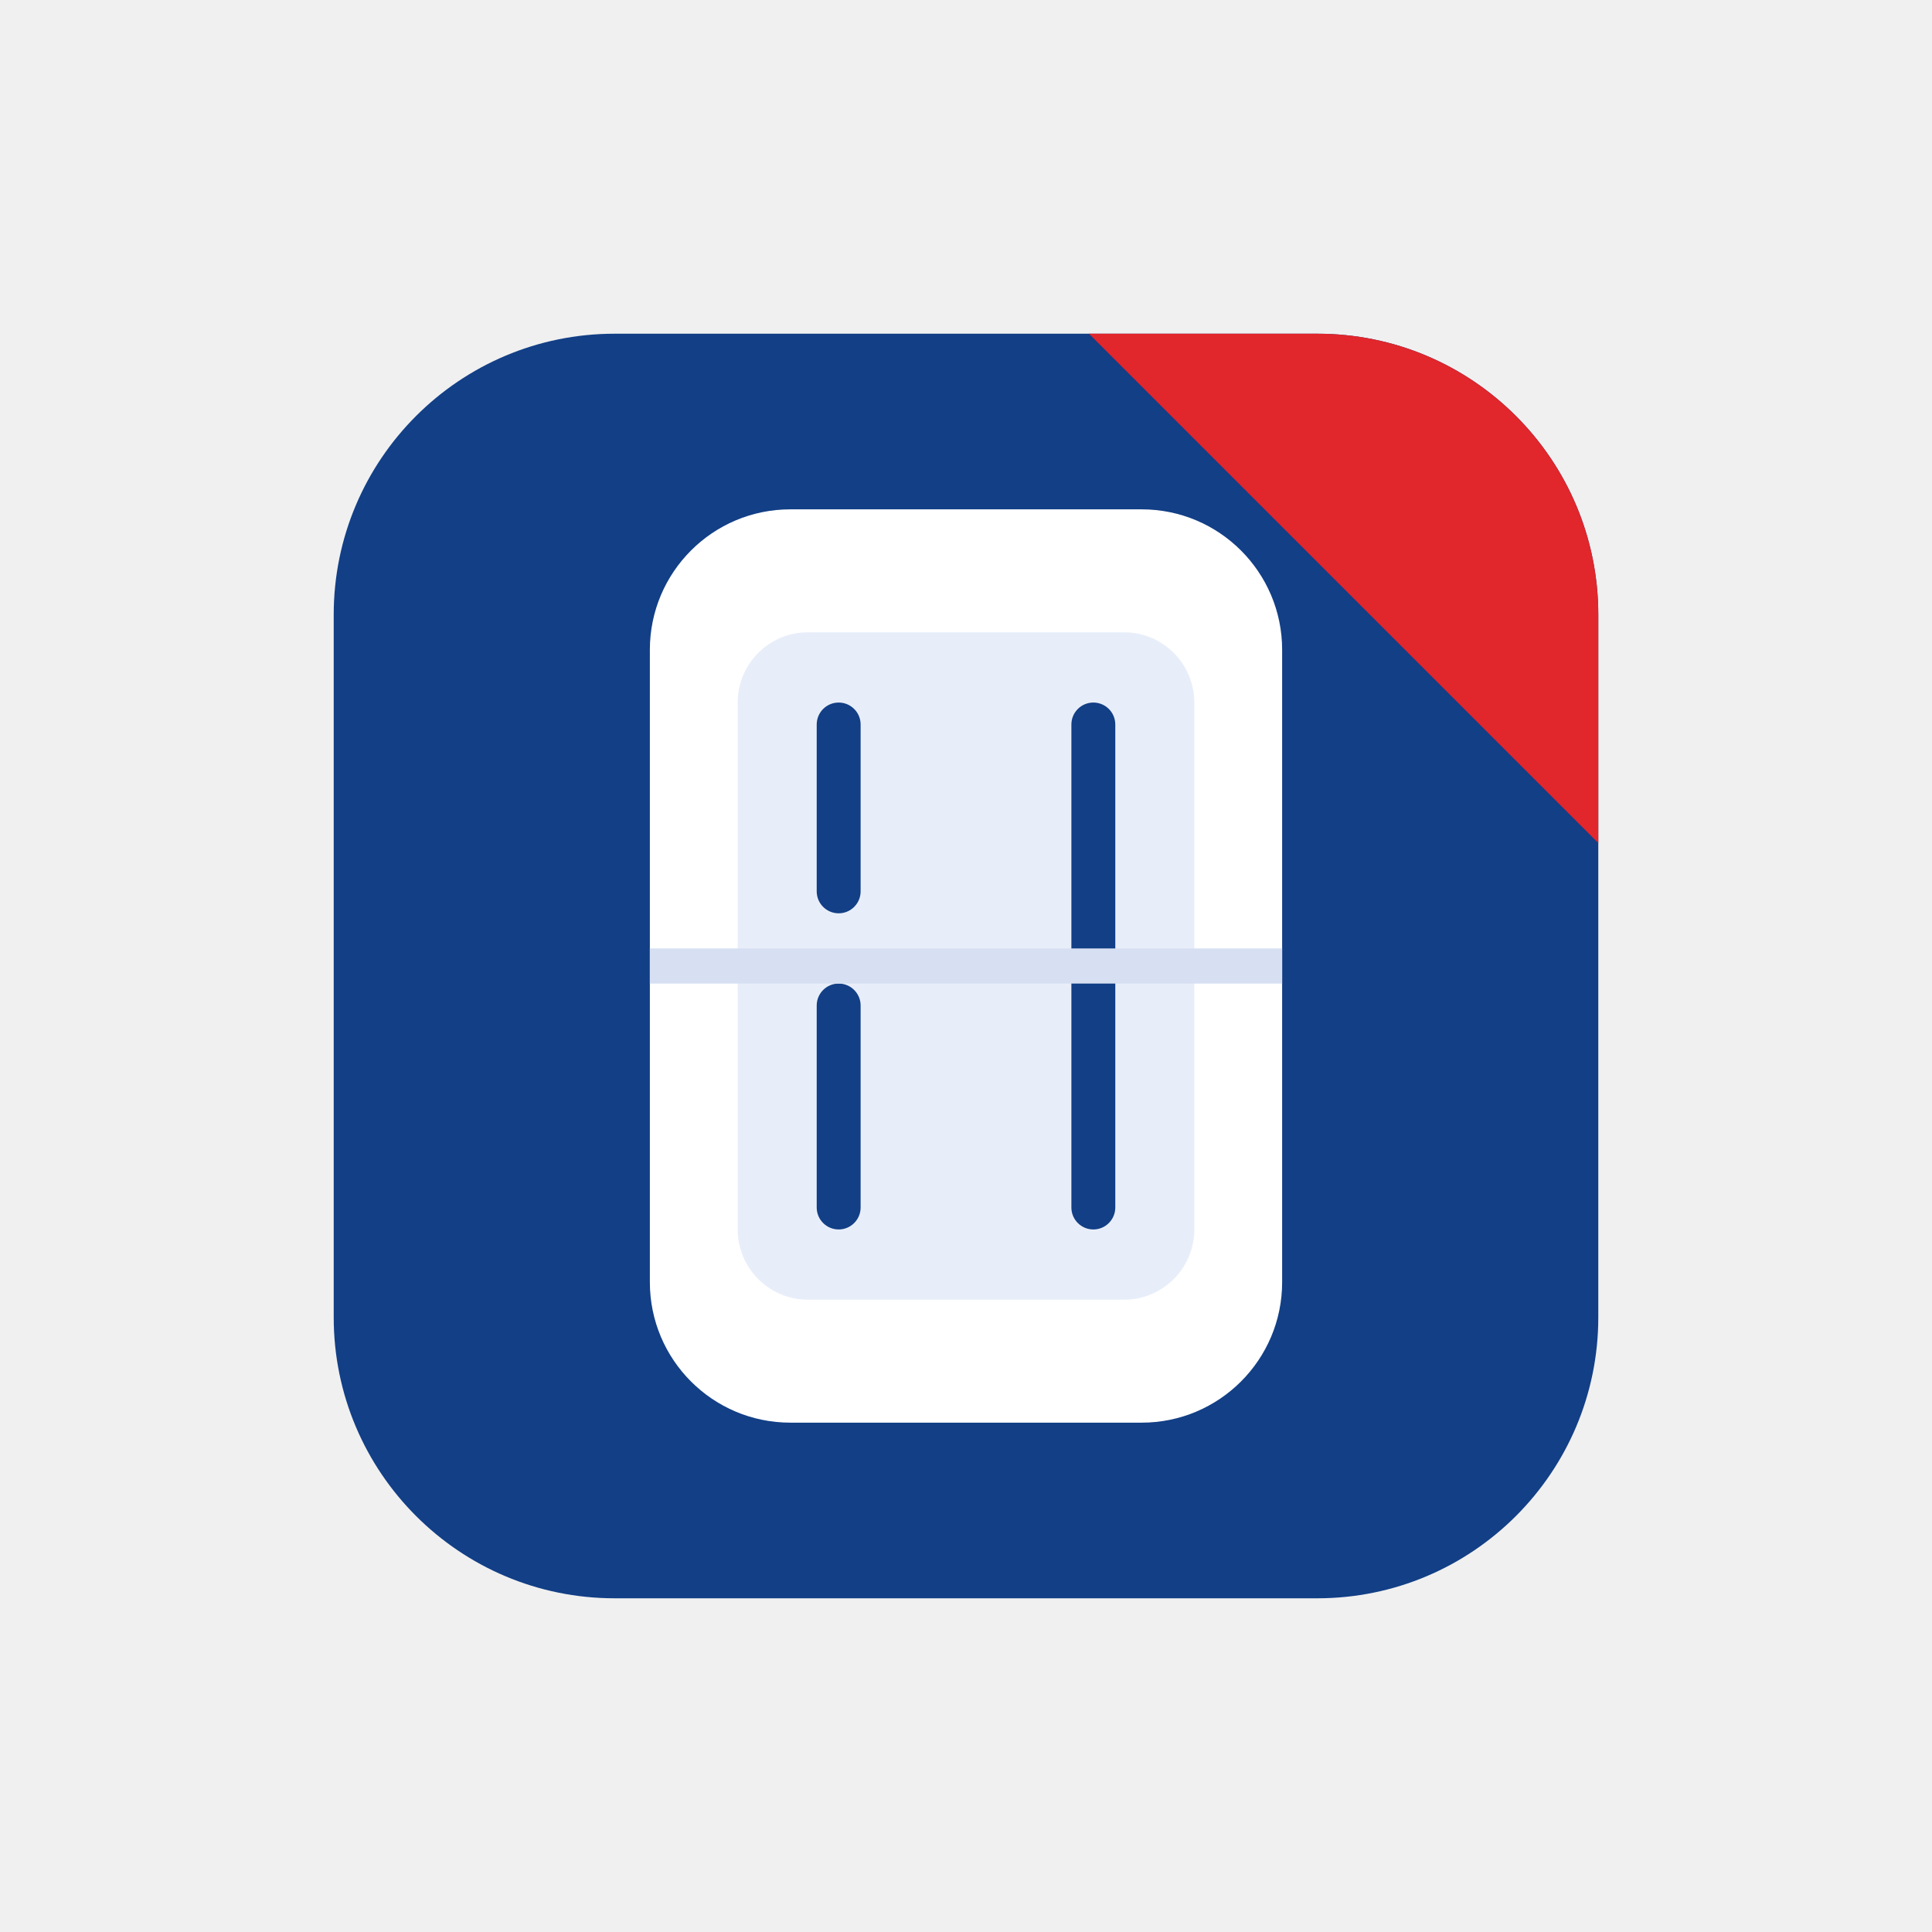
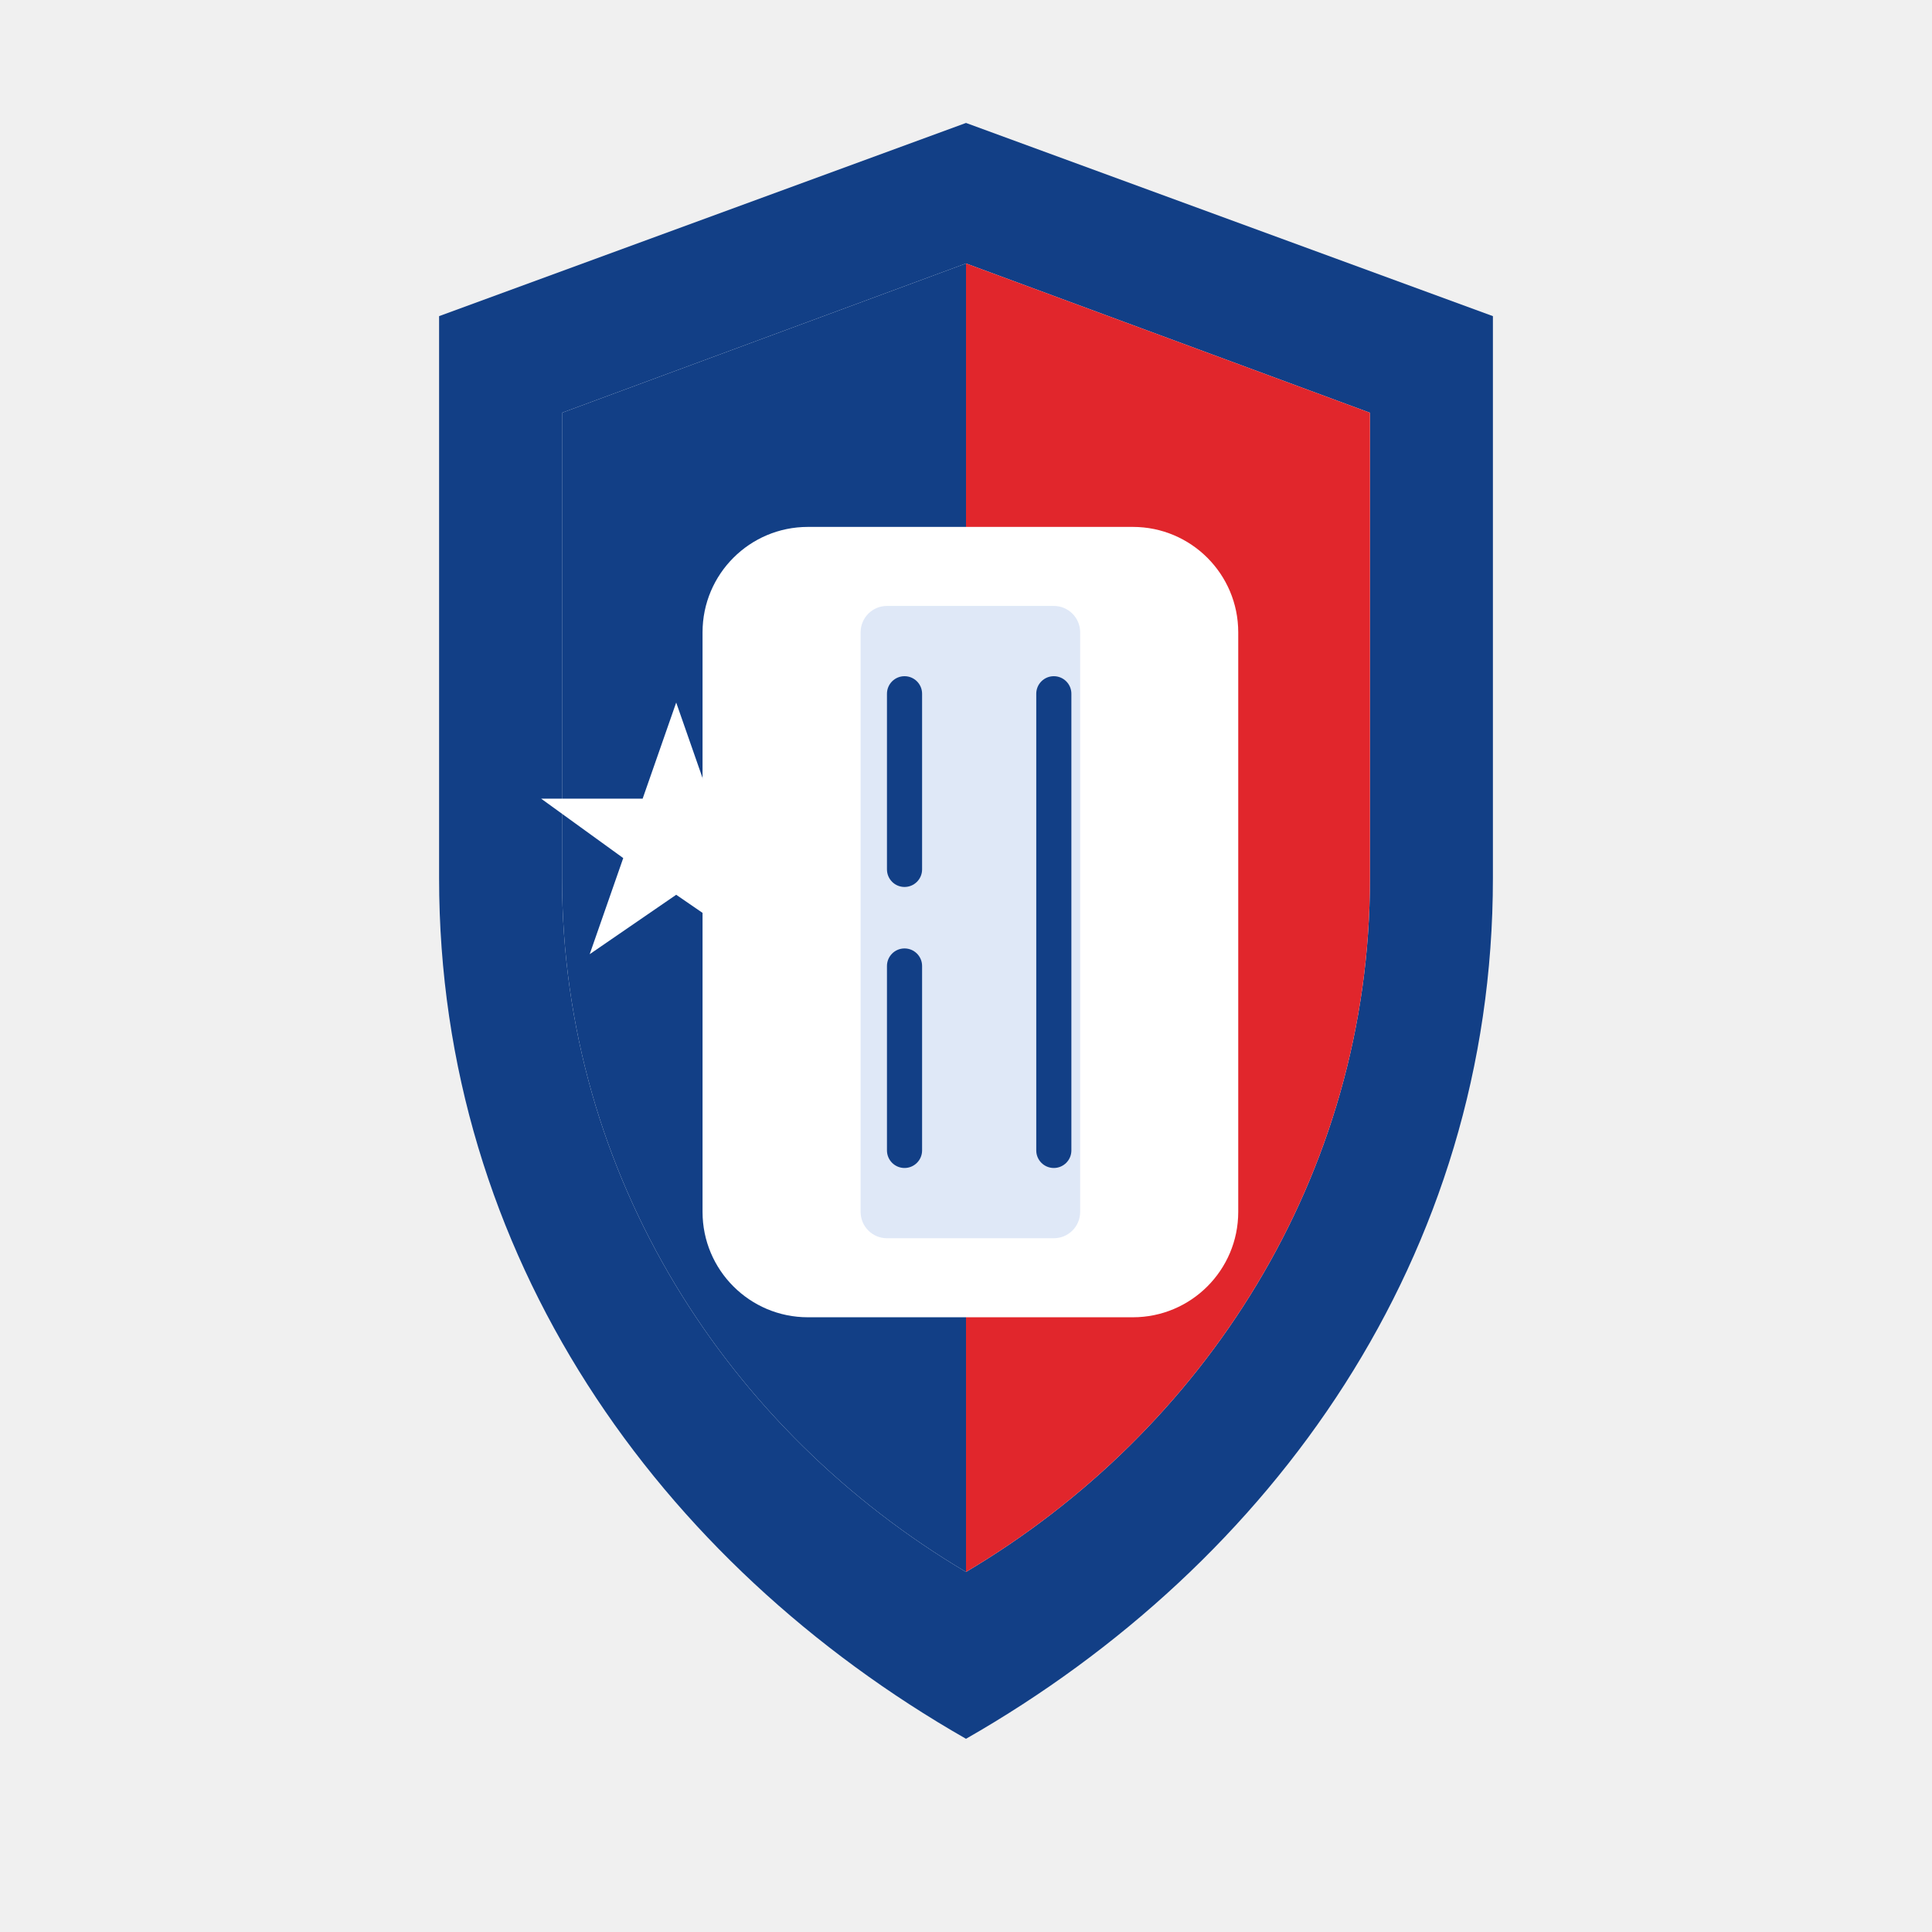
<svg xmlns="http://www.w3.org/2000/svg" width="220" height="220" viewBox="0 0 220 220" fill="none">
-   <rect x="38" y="38" width="144" height="144" rx="32" fill="#123F86" />
-   <path d="M124 38H150C167.673 38 182 52.327 182 70V96L124 38Z" fill="#E1262C" />
-   <rect x="74" y="58" width="72" height="104" rx="16" fill="white" />
-   <rect x="84" y="72" width="52" height="76" rx="8" fill="#E8EEF9" />
-   <rect x="93" y="80" width="5" height="24" rx="2.5" fill="#123F86" />
-   <rect x="93" y="112" width="5" height="28" rx="2.5" fill="#123F86" />
-   <rect x="122" y="80" width="5" height="60" rx="2.5" fill="#123F86" />
-   <rect x="74" y="108" width="72" height="4" fill="#D6E0F2" />
+   <path d="M110 14L170 36V100C170 143 145 178 110 198C75 178 50 143 50 100V36L110 14Z" fill="#123F86" />
+   <path d="M110 30L156 47V100C156 134 137 163 110 179C83 163 64 134 64 100V47L110 30Z" fill="white" opacity="0.98" />
+   <path d="M64 47L110 30V179C83 163 64 134 64 100V47Z" fill="#123F86" />
+   <path d="M110 30L156 47V100C156 134 137 163 110 179V30Z" fill="#E1262C" />
+   <path d="M92 60H129C135.627 60 141 65.373 141 72V138C141 144.627 135.627 150 129 150H92C85.373 150 80 144.627 80 138V72C80 65.373 85.373 60 92 60Z" fill="white" />
+   <rect x="98" y="69" width="25" height="72" rx="3" fill="#DFE8F7" />
+   <rect x="101" y="77" width="4" height="24" rx="2" fill="#123F86" />
+   <rect x="101" y="108" width="4" height="25" rx="2" fill="#123F86" />
+   <rect x="118" y="77" width="4" height="56" rx="2" fill="#123F86" />
+   <path d="M77 80L80.821 90.944H92.382L83.031 97.711L86.851 108.656L77 101.889L67.149 108.656L70.969 97.711L61.618 90.944H73.179L77 80Z" fill="white" />
</svg>
